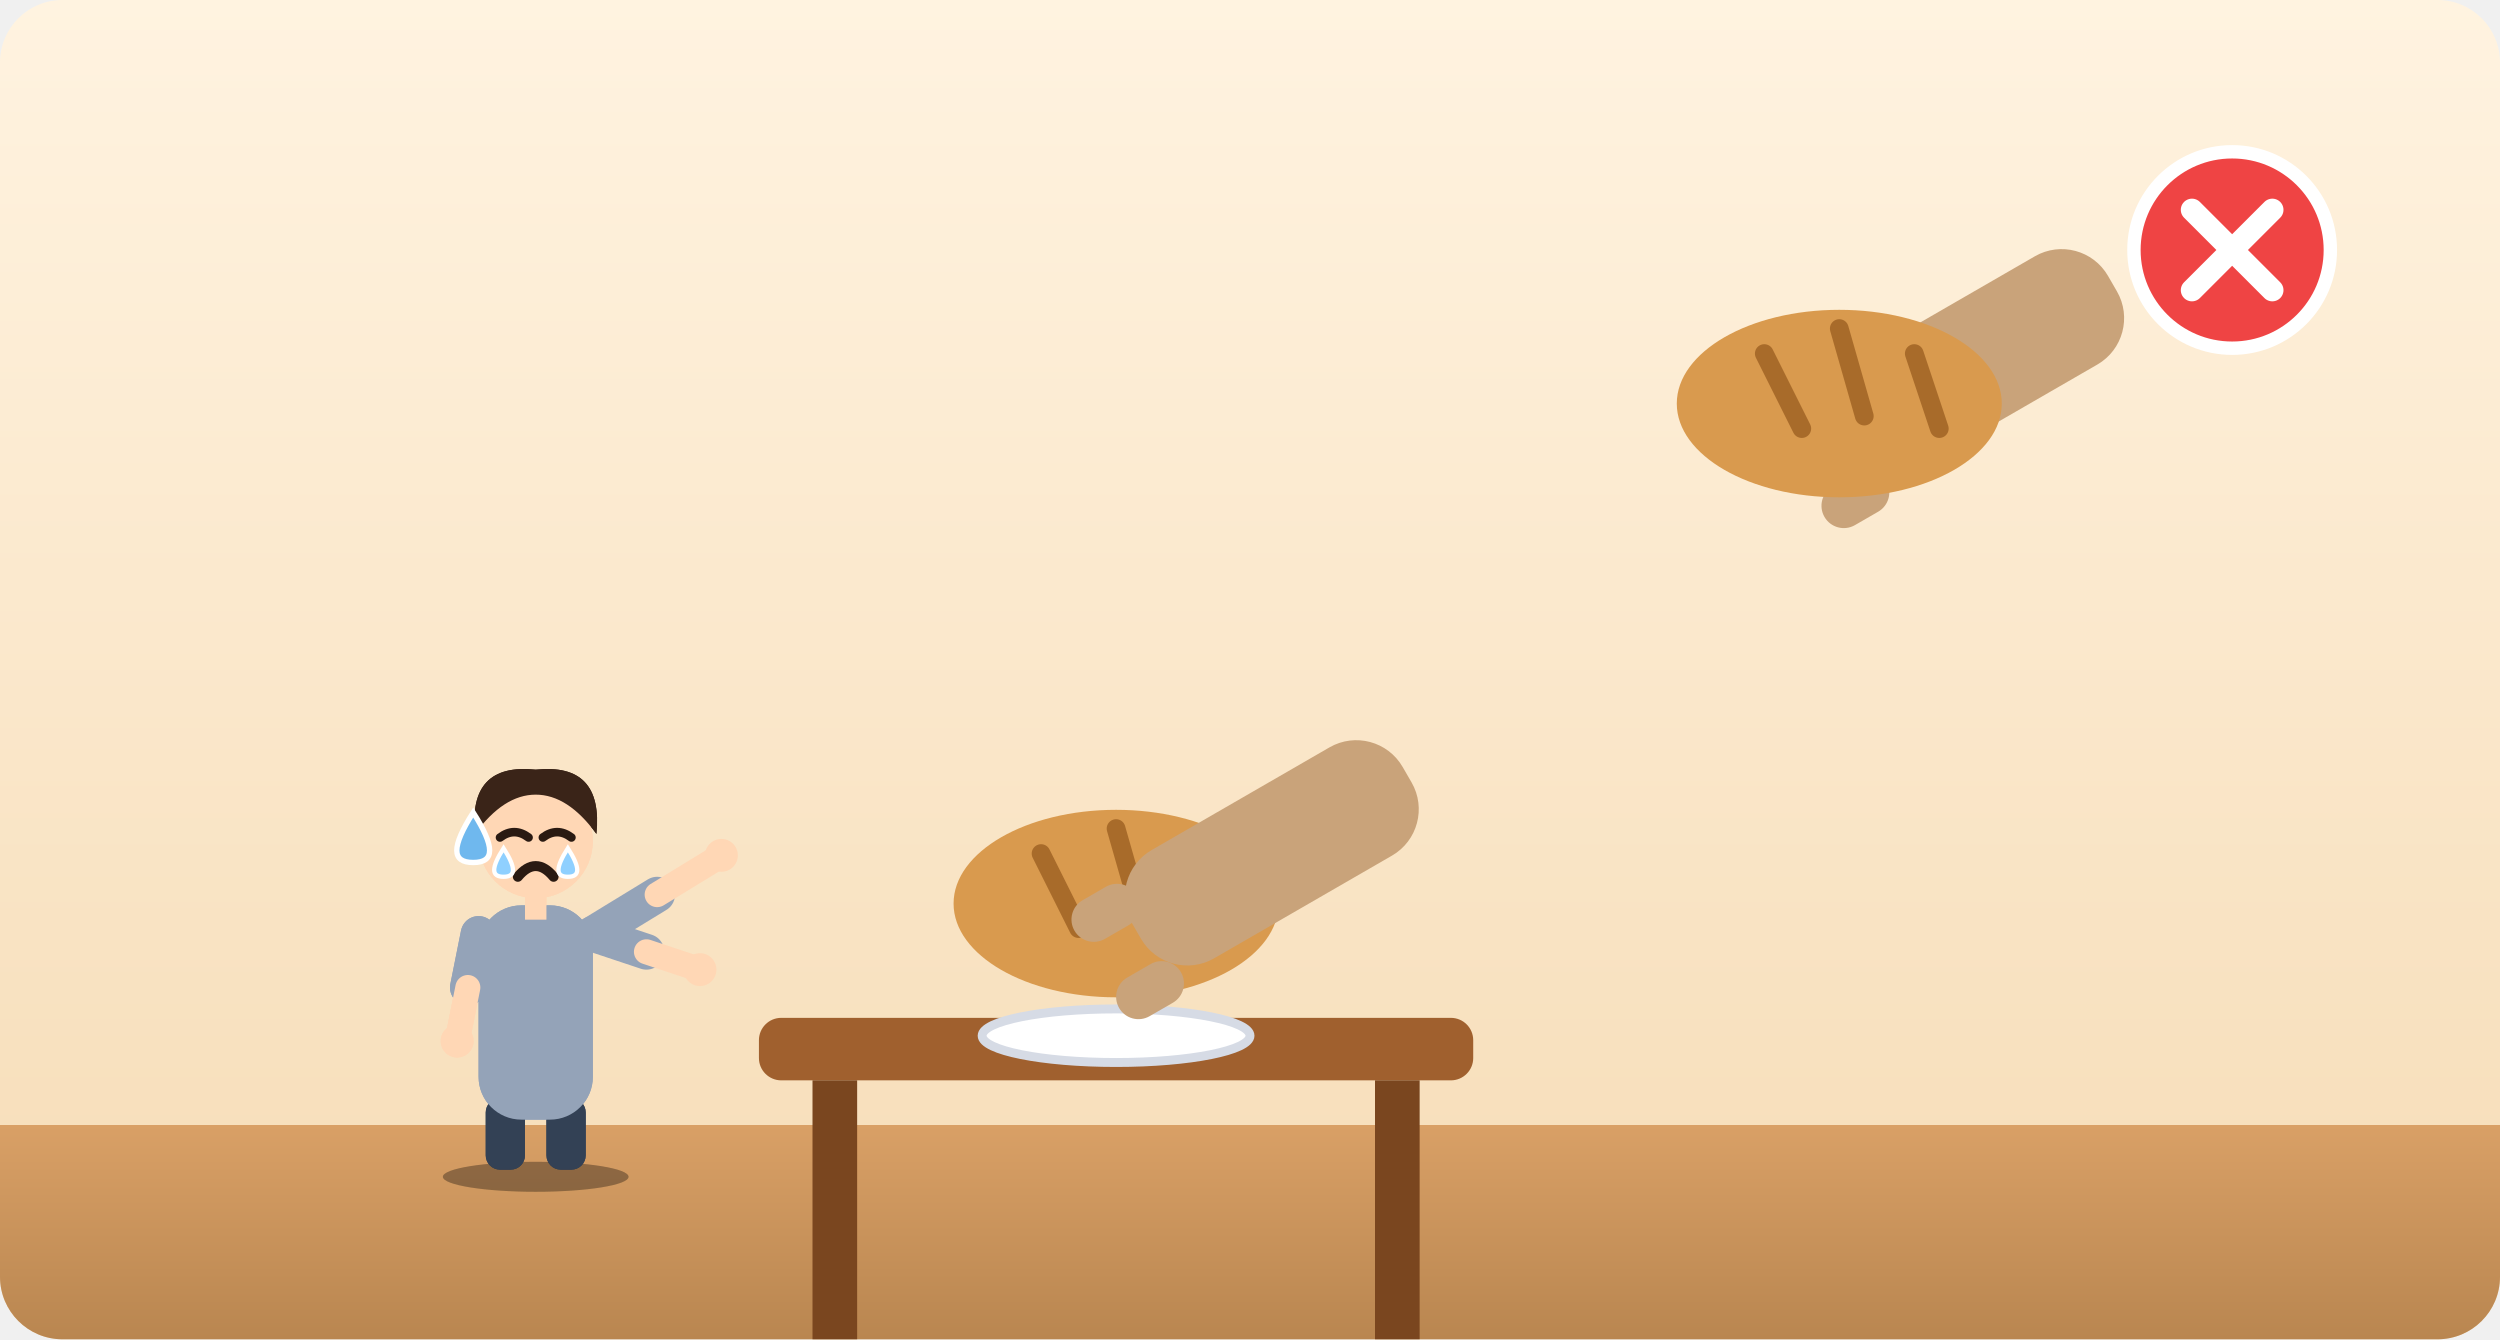
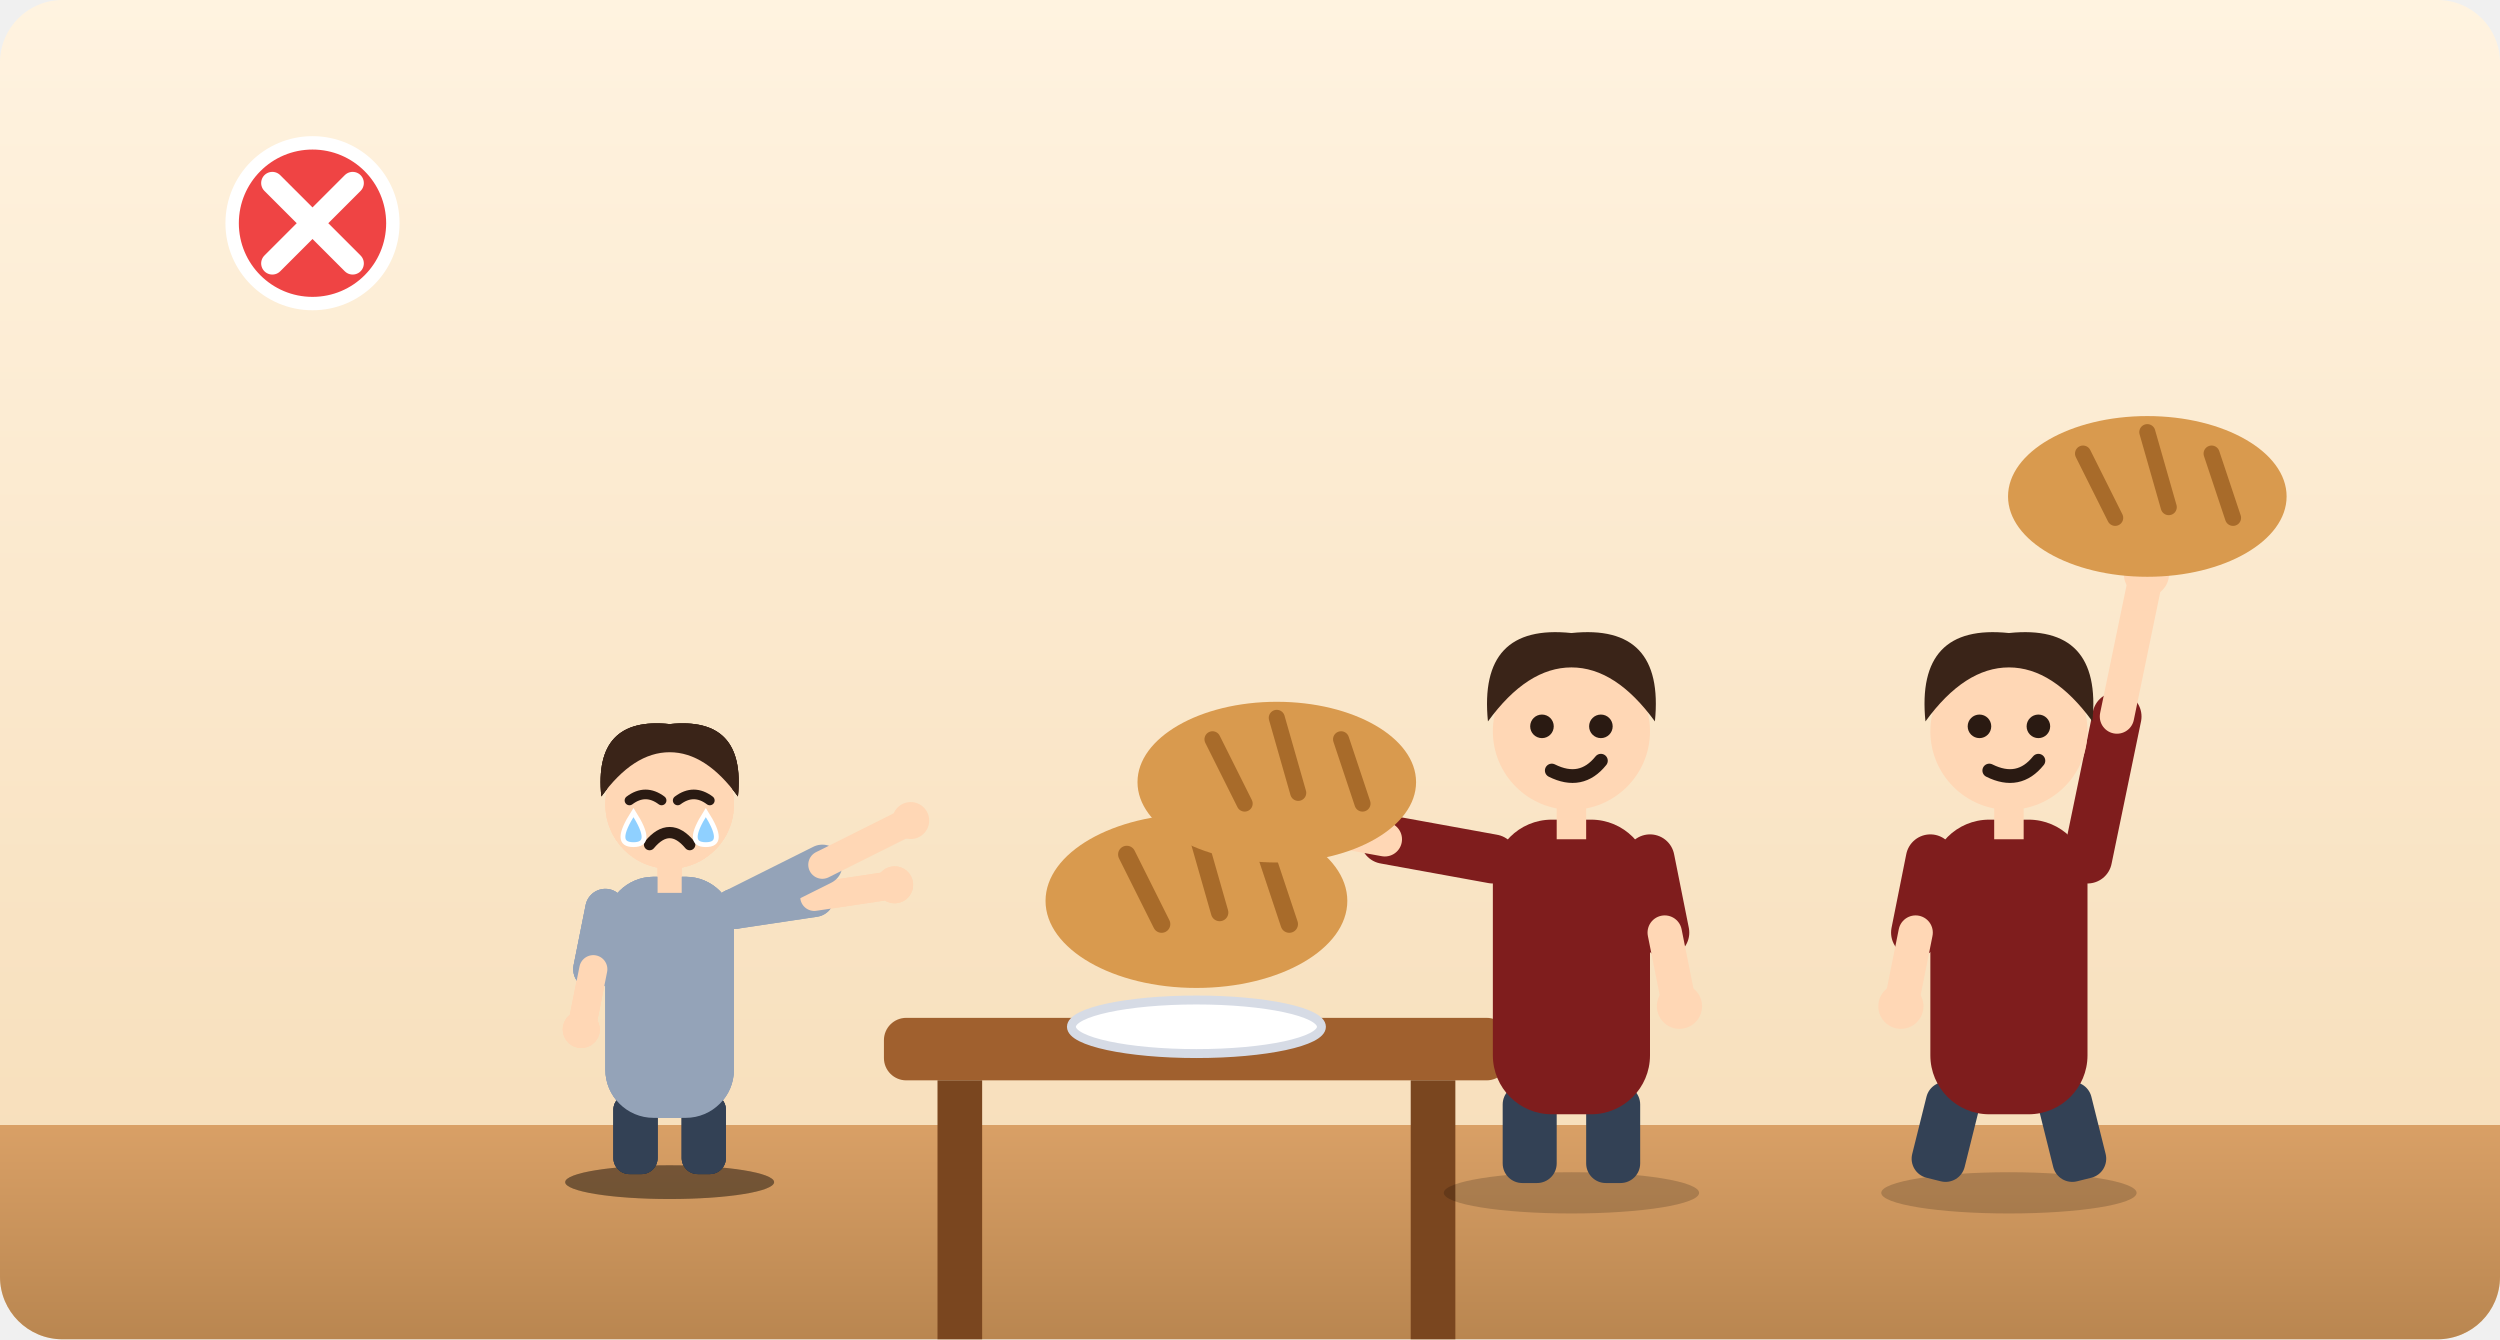
- <svg xmlns="http://www.w3.org/2000/svg" data-n="3" data-t="1" data-c="#7f1d1d" viewBox="0 0 560 300" role="img" aria-label="굶주린 아이 앞의 빵을 커다란 손이 집어 가 버려 접시가 텅 비었다">
+ <svg xmlns="http://www.w3.org/2000/svg" data-n="3" data-t="1" data-c="#7f1d1d" viewBox="0 0 560 300" role="img" aria-label="아이가 먹으려던 빵을 덩치 큰 사람이 빼앗아 들고 가 버린다">
  <defs>
    <clipPath id="deprive_clip">
      <rect width="560" height="300" rx="14" />
    </clipPath>
    <linearGradient id="deprive_sky" x1="0" y1="0" x2="0" y2="1">
      <stop offset="0" stop-color="#fff3e0" />
      <stop offset="1" stop-color="#f6dcb6" />
    </linearGradient>
    <linearGradient id="deprive_gr" x1="0" y1="0" x2="0" y2="1">
      <stop offset="0" stop-color="#d9a066" />
      <stop offset="1" stop-color="#b98650" />
    </linearGradient>
  </defs>
  <g clip-path="url(#deprive_clip)">
    <rect width="560" height="300" fill="url(#deprive_sky)" />
    <rect x="0" y="252" width="560" height="48" fill="url(#deprive_gr)" />
    <g class="vs up" data-s="1">
-       <g transform="translate(250 238)">
-         <rect x="-80" y="-10" width="160" height="14" rx="5" fill="#a0602e" />
-         <rect x="-68" y="4" width="10" height="58" fill="#7a461f" />
-         <rect x="58" y="4" width="10" height="58" fill="#7a461f" />
+       <g transform="translate(268 238)">
+         <rect x="-70" y="-10" width="140" height="14" rx="5" fill="#a0602e" />
+         <rect x="-58" y="4" width="10" height="58" fill="#7a461f" />
+         <rect x="48" y="4" width="10" height="58" fill="#7a461f" />
      </g>
-       <ellipse cx="250" cy="232" rx="30" ry="6" fill="#fff" stroke="#d6dbe5" stroke-width="2" />
+       <ellipse cx="268" cy="230" rx="28" ry="6" fill="#fff" stroke="#d6dbe5" stroke-width="2" />
    </g>
-     <g class="vs up" data-s="1" data-e="2">
-       <g transform="translate(120 254) scale(0.8)">
+     <g class="vs up" data-s="1" data-e="1">
+       <g transform="translate(268 220) scale(1.3)">
+         <ellipse cx="0" cy="-14" rx="26" ry="15" fill="#d99a4e" />
+         <path d="M-12 -22L-6 -10M0 -26L4 -12M12 -22L16 -10" fill="none" stroke="#a86b2a" stroke-width="3" stroke-linecap="round" stroke-linejoin="round" />
+       </g>
+     </g>
+     <g class="vs up" data-s="1" data-e="1">
+       <g transform="translate(150 254) scale(0.9)">
        <ellipse cx="0" cy="12" rx="26" ry="4.2" fill="#000" fill-opacity="0.18" />
        <rect x="-14" y="-10" width="11" height="20" rx="4" fill="#334155" />
        <rect x="3" y="-10" width="11" height="20" rx="4" fill="#334155" />
        <rect x="-16" y="-64" width="32" height="60" rx="12" fill="#94a3b8" />
        <path d="M-16 -56L-19 -41" fill="none" stroke="#94a3b8" stroke-width="10" stroke-linecap="round" stroke-linejoin="round" />
        <path d="M-19 -41L-22 -26" fill="none" stroke="#ffd7b5" stroke-width="7" stroke-linecap="round" stroke-linejoin="round" />
        <circle cx="-22" cy="-26" r="4.6" fill="#ffd7b5" />
-         <path d="M16 -56L31 -51" fill="none" stroke="#94a3b8" stroke-width="10" stroke-linecap="round" stroke-linejoin="round" />
-         <path d="M31 -51L46 -46" fill="none" stroke="#ffd7b5" stroke-width="7" stroke-linecap="round" stroke-linejoin="round" />
-         <circle cx="46" cy="-46" r="4.6" fill="#ffd7b5" />
+         <path d="M16 -56L36 -59" fill="none" stroke="#94a3b8" stroke-width="10" stroke-linecap="round" stroke-linejoin="round" />
+         <path d="M36 -59L56 -62" fill="none" stroke="#ffd7b5" stroke-width="7" stroke-linecap="round" stroke-linejoin="round" />
+         <circle cx="56" cy="-62" r="4.6" fill="#ffd7b5" />
        <rect x="-3" y="-68" width="6" height="8" fill="#ffd7b5" />
        <circle cx="0" cy="-82" r="16" fill="#ffd7b5" />
        <path d="M-17 -84Q-19 -104 0 -102Q19 -104 17 -84Q9 -95 0 -95Q-9 -95 -17 -84Z" fill="#3a2418" />
        <circle cx="-6" cy="-83" r="2.4" fill="#2a1a12" />
        <circle cx="6" cy="-83" r="2.4" fill="#2a1a12" />
        <path d="M-6 -75Q0 -69 6 -75" fill="none" stroke="#2a1a12" stroke-width="2.8" stroke-linecap="round" stroke-linejoin="round" />
      </g>
    </g>
-     <g class="vs up" data-s="1" data-e="2">
-       <g transform="translate(250 222) scale(1.4)">
-         <ellipse cx="0" cy="-14" rx="26" ry="15" fill="#d99a4e" />
-         <path d="M-12 -22L-6 -10M0 -26L4 -12M12 -22L16 -10" fill="none" stroke="#a86b2a" stroke-width="3" stroke-linecap="round" stroke-linejoin="round" />
-       </g>
-     </g>
-     <g class="mv" data-s="2" style="--from:translate(150px,-100px);--d:0.8s;transform-box:fill-box;transform-origin:center">
+     <g class="mv" data-s="2" style="--from:translateX(170px);--d:0.7s;transform-box:fill-box;transform-origin:center">
      <g class="vs" data-s="2" data-e="2">
-         <g transform="translate(312 180)">
-           <g transform="rotate(150)">
-             <rect x="-6" y="-10" width="70" height="28" rx="12" fill="#c9a37a" />
-             <rect x="60" y="-14" width="16" height="10" rx="5" fill="#c9a37a" />
-             <rect x="60" y="6" width="16" height="10" rx="5" fill="#c9a37a" />
-           </g>
+         <g transform="translate(352 254) scale(1.1)">
+           <ellipse cx="0" cy="12" rx="26" ry="4.2" fill="#000" fill-opacity="0.18" />
+           <rect x="-14" y="-10" width="11" height="20" rx="4" fill="#334155" />
+           <rect x="3" y="-10" width="11" height="20" rx="4" fill="#334155" />
+           <rect x="-16" y="-64" width="32" height="60" rx="12" fill="#7f1d1d" />
+           <path d="M-16 -56L-38 -60" fill="none" stroke="#7f1d1d" stroke-width="10" stroke-linecap="round" stroke-linejoin="round" />
+           <path d="M-38 -60L-60 -64" fill="none" stroke="#ffd7b5" stroke-width="7" stroke-linecap="round" stroke-linejoin="round" />
+           <circle cx="-60" cy="-64" r="4.6" fill="#ffd7b5" />
+           <path d="M16 -56L19 -41" fill="none" stroke="#7f1d1d" stroke-width="10" stroke-linecap="round" stroke-linejoin="round" />
+           <path d="M19 -41L22 -26" fill="none" stroke="#ffd7b5" stroke-width="7" stroke-linecap="round" stroke-linejoin="round" />
+           <circle cx="22" cy="-26" r="4.6" fill="#ffd7b5" />
+           <rect x="-3" y="-68" width="6" height="8" fill="#ffd7b5" />
+           <circle cx="0" cy="-82" r="16" fill="#ffd7b5" />
+           <path d="M-17 -84Q-19 -104 0 -102Q19 -104 17 -84Q9 -95 0 -95Q-9 -95 -17 -84Z" fill="#3a2418" />
+           <circle cx="-6" cy="-83" r="2.4" fill="#2a1a12" />
+           <circle cx="6" cy="-83" r="2.4" fill="#2a1a12" />
+           <path d="M-4 -74Q2 -71 6 -76" fill="none" stroke="#2a1a12" stroke-width="2.8" stroke-linecap="round" stroke-linejoin="round" />
+         </g>
+         <g transform="translate(286 192) scale(1.2)">
+           <ellipse cx="0" cy="-14" rx="26" ry="15" fill="#d99a4e" />
+           <path d="M-12 -22L-6 -10M0 -26L4 -12M12 -22L16 -10" fill="none" stroke="#a86b2a" stroke-width="3" stroke-linecap="round" stroke-linejoin="round" />
        </g>
      </g>
    </g>
-     <g class="mv" data-s="3" style="--from:translate(-158px,110px);--d:0.9s;transform-box:fill-box;transform-origin:center">
-       <g class="vs" data-s="3">
-         <g transform="translate(470 70)">
-           <g transform="rotate(150)">
-             <rect x="-6" y="-10" width="70" height="28" rx="12" fill="#c9a37a" />
-             <rect x="60" y="-14" width="16" height="10" rx="5" fill="#c9a37a" />
-             <rect x="60" y="6" width="16" height="10" rx="5" fill="#c9a37a" />
-           </g>
-           <g transform="translate(-58 40)">
-             <g transform="translate(0 0) scale(1.4)">
-               <ellipse cx="0" cy="-14" rx="26" ry="15" fill="#d99a4e" />
-               <path d="M-12 -22L-6 -10M0 -26L4 -12M12 -22L16 -10" fill="none" stroke="#a86b2a" stroke-width="3" stroke-linecap="round" stroke-linejoin="round" />
-             </g>
-           </g>
-         </g>
-       </g>
-     </g>
-     <g class="vs" data-s="3">
-       <g transform="translate(120 254) scale(0.8)">
+     <g class="vs" data-s="2" data-e="2">
+       <g transform="translate(150 254) scale(0.9)">
        <ellipse cx="0" cy="12" rx="26" ry="4.2" fill="#000" fill-opacity="0.18" />
        <rect x="-14" y="-10" width="11" height="20" rx="4" fill="#334155" />
        <rect x="3" y="-10" width="11" height="20" rx="4" fill="#334155" />
        <rect x="-16" y="-64" width="32" height="60" rx="12" fill="#94a3b8" />
        <path d="M-16 -56L-19 -41" fill="none" stroke="#94a3b8" stroke-width="10" stroke-linecap="round" stroke-linejoin="round" />
        <path d="M-19 -41L-22 -26" fill="none" stroke="#ffd7b5" stroke-width="7" stroke-linecap="round" stroke-linejoin="round" />
        <circle cx="-22" cy="-26" r="4.6" fill="#ffd7b5" />
-         <path d="M16 -56L34 -67" fill="none" stroke="#94a3b8" stroke-width="10" stroke-linecap="round" stroke-linejoin="round" />
-         <path d="M34 -67L52 -78" fill="none" stroke="#ffd7b5" stroke-width="7" stroke-linecap="round" stroke-linejoin="round" />
-         <circle cx="52" cy="-78" r="4.6" fill="#ffd7b5" />
+         <path d="M16 -56L36 -59" fill="none" stroke="#94a3b8" stroke-width="10" stroke-linecap="round" stroke-linejoin="round" />
+         <path d="M36 -59L56 -62" fill="none" stroke="#ffd7b5" stroke-width="7" stroke-linecap="round" stroke-linejoin="round" />
+         <circle cx="56" cy="-62" r="4.6" fill="#ffd7b5" />
+         <rect x="-3" y="-68" width="6" height="8" fill="#ffd7b5" />
+         <circle cx="0" cy="-82" r="16" fill="#ffd7b5" />
+         <path d="M-17 -84Q-19 -104 0 -102Q19 -104 17 -84Q9 -95 0 -95Q-9 -95 -17 -84Z" fill="#3a2418" />
+         <circle cx="-6" cy="-83" r="4.2" fill="#fff" stroke="#2a1a12" stroke-width="1.6" />
+         <circle cx="6" cy="-83" r="4.2" fill="#fff" stroke="#2a1a12" stroke-width="1.6" />
+         <circle cx="-6" cy="-83" r="1.8" fill="#2a1a12" />
+         <circle cx="6" cy="-83" r="1.8" fill="#2a1a12" />
+         <ellipse cx="0" cy="-73" rx="3.6" ry="4.6" fill="#7a2a2a" />
+       </g>
+     </g>
+     <g class="vs" data-s="3">
+       <g transform="translate(450 254) scale(1.1)">
+         <ellipse cx="0" cy="12" rx="26" ry="4.2" fill="#000" fill-opacity="0.18" />
+         <rect x="-16" y="-10" width="11" height="20" rx="4" fill="#334155" transform="rotate(14 -10 -10)" />
+         <rect x="5" y="-10" width="11" height="20" rx="4" fill="#334155" transform="rotate(-14 10 -10)" />
+         <rect x="-16" y="-64" width="32" height="60" rx="12" fill="#7f1d1d" />
+         <path d="M-16 -56L-19 -41" fill="none" stroke="#7f1d1d" stroke-width="10" stroke-linecap="round" stroke-linejoin="round" />
+         <path d="M-19 -41L-22 -26" fill="none" stroke="#ffd7b5" stroke-width="7" stroke-linecap="round" stroke-linejoin="round" />
+         <circle cx="-22" cy="-26" r="4.6" fill="#ffd7b5" />
+         <path d="M16 -56L22 -85" fill="none" stroke="#7f1d1d" stroke-width="10" stroke-linecap="round" stroke-linejoin="round" />
+         <path d="M22 -85L28 -114" fill="none" stroke="#ffd7b5" stroke-width="7" stroke-linecap="round" stroke-linejoin="round" />
+         <circle cx="28" cy="-114" r="4.6" fill="#ffd7b5" />
+         <rect x="-3" y="-68" width="6" height="8" fill="#ffd7b5" />
+         <circle cx="0" cy="-82" r="16" fill="#ffd7b5" />
+         <path d="M-17 -84Q-19 -104 0 -102Q19 -104 17 -84Q9 -95 0 -95Q-9 -95 -17 -84Z" fill="#3a2418" />
+         <circle cx="-6" cy="-83" r="2.4" fill="#2a1a12" />
+         <circle cx="6" cy="-83" r="2.4" fill="#2a1a12" />
+         <path d="M-4 -74Q2 -71 6 -76" fill="none" stroke="#2a1a12" stroke-width="2.8" stroke-linecap="round" stroke-linejoin="round" />
+       </g>
+       <g transform="translate(481 128) scale(1.2)">
+         <ellipse cx="0" cy="-14" rx="26" ry="15" fill="#d99a4e" />
+         <path d="M-12 -22L-6 -10M0 -26L4 -12M12 -22L16 -10" fill="none" stroke="#a86b2a" stroke-width="3" stroke-linecap="round" stroke-linejoin="round" />
+       </g>
+       <g transform="translate(150 254) scale(0.9)">
+         <ellipse cx="0" cy="12" rx="26" ry="4.2" fill="#000" fill-opacity="0.18" />
+         <rect x="-14" y="-10" width="11" height="20" rx="4" fill="#334155" />
+         <rect x="3" y="-10" width="11" height="20" rx="4" fill="#334155" />
+         <rect x="-16" y="-64" width="32" height="60" rx="12" fill="#94a3b8" />
+         <path d="M-16 -56L-19 -41" fill="none" stroke="#94a3b8" stroke-width="10" stroke-linecap="round" stroke-linejoin="round" />
+         <path d="M-19 -41L-22 -26" fill="none" stroke="#ffd7b5" stroke-width="7" stroke-linecap="round" stroke-linejoin="round" />
+         <circle cx="-22" cy="-26" r="4.6" fill="#ffd7b5" />
+         <path d="M16 -56L38 -67" fill="none" stroke="#94a3b8" stroke-width="10" stroke-linecap="round" stroke-linejoin="round" />
+         <path d="M38 -67L60 -78" fill="none" stroke="#ffd7b5" stroke-width="7" stroke-linecap="round" stroke-linejoin="round" />
+         <circle cx="60" cy="-78" r="4.6" fill="#ffd7b5" />
        <rect x="-3" y="-68" width="6" height="8" fill="#ffd7b5" />
        <circle cx="0" cy="-82" r="16" fill="#ffd7b5" />
        <path d="M-17 -84Q-19 -104 0 -102Q19 -104 17 -84Q9 -95 0 -95Q-9 -95 -17 -84Z" fill="#3a2418" />
        <path d="M-10 -83Q-6 -86 -2 -83M2 -83Q6 -86 10 -83" fill="none" stroke="#2a1a12" stroke-width="2.4" stroke-linecap="round" stroke-linejoin="round" />
        <path d="M-5 -72Q0 -78 5 -72" fill="none" stroke="#2a1a12" stroke-width="2.8" stroke-linecap="round" stroke-linejoin="round" />
        <path d="M-9 -80c-3.5 5.5 -3.5 8 0 8c3.5 0 3.5 -2.5 0 -8Z" fill="#8fd0ff" stroke="#fff" stroke-width="1.2" />
        <path d="M9 -80c-3.5 5.5 -3.5 8 0 8c3.5 0 3.5 -2.5 0 -8Z" fill="#8fd0ff" stroke="#fff" stroke-width="1.2" />
      </g>
-       <path d="M106 182c-4.9 7.7 -4.9 11.2 0 11.2c4.9 0 4.9 -3.5 0 -11.2Z" fill="#6fb8ee" stroke="#fff" stroke-width="1.2" />
-       <g transform="translate(500 56)">
-         <circle r="22" fill="#ef4444" stroke="#fff" stroke-width="3" />
+       <g transform="translate(70 50)">
+         <circle r="18" fill="#ef4444" stroke="#fff" stroke-width="3" />
        <path d="M-9 -9L9 9M9 -9L-9 9" stroke="#fff" stroke-width="5" stroke-linecap="round" />
      </g>
    </g>
  </g>
</svg>
